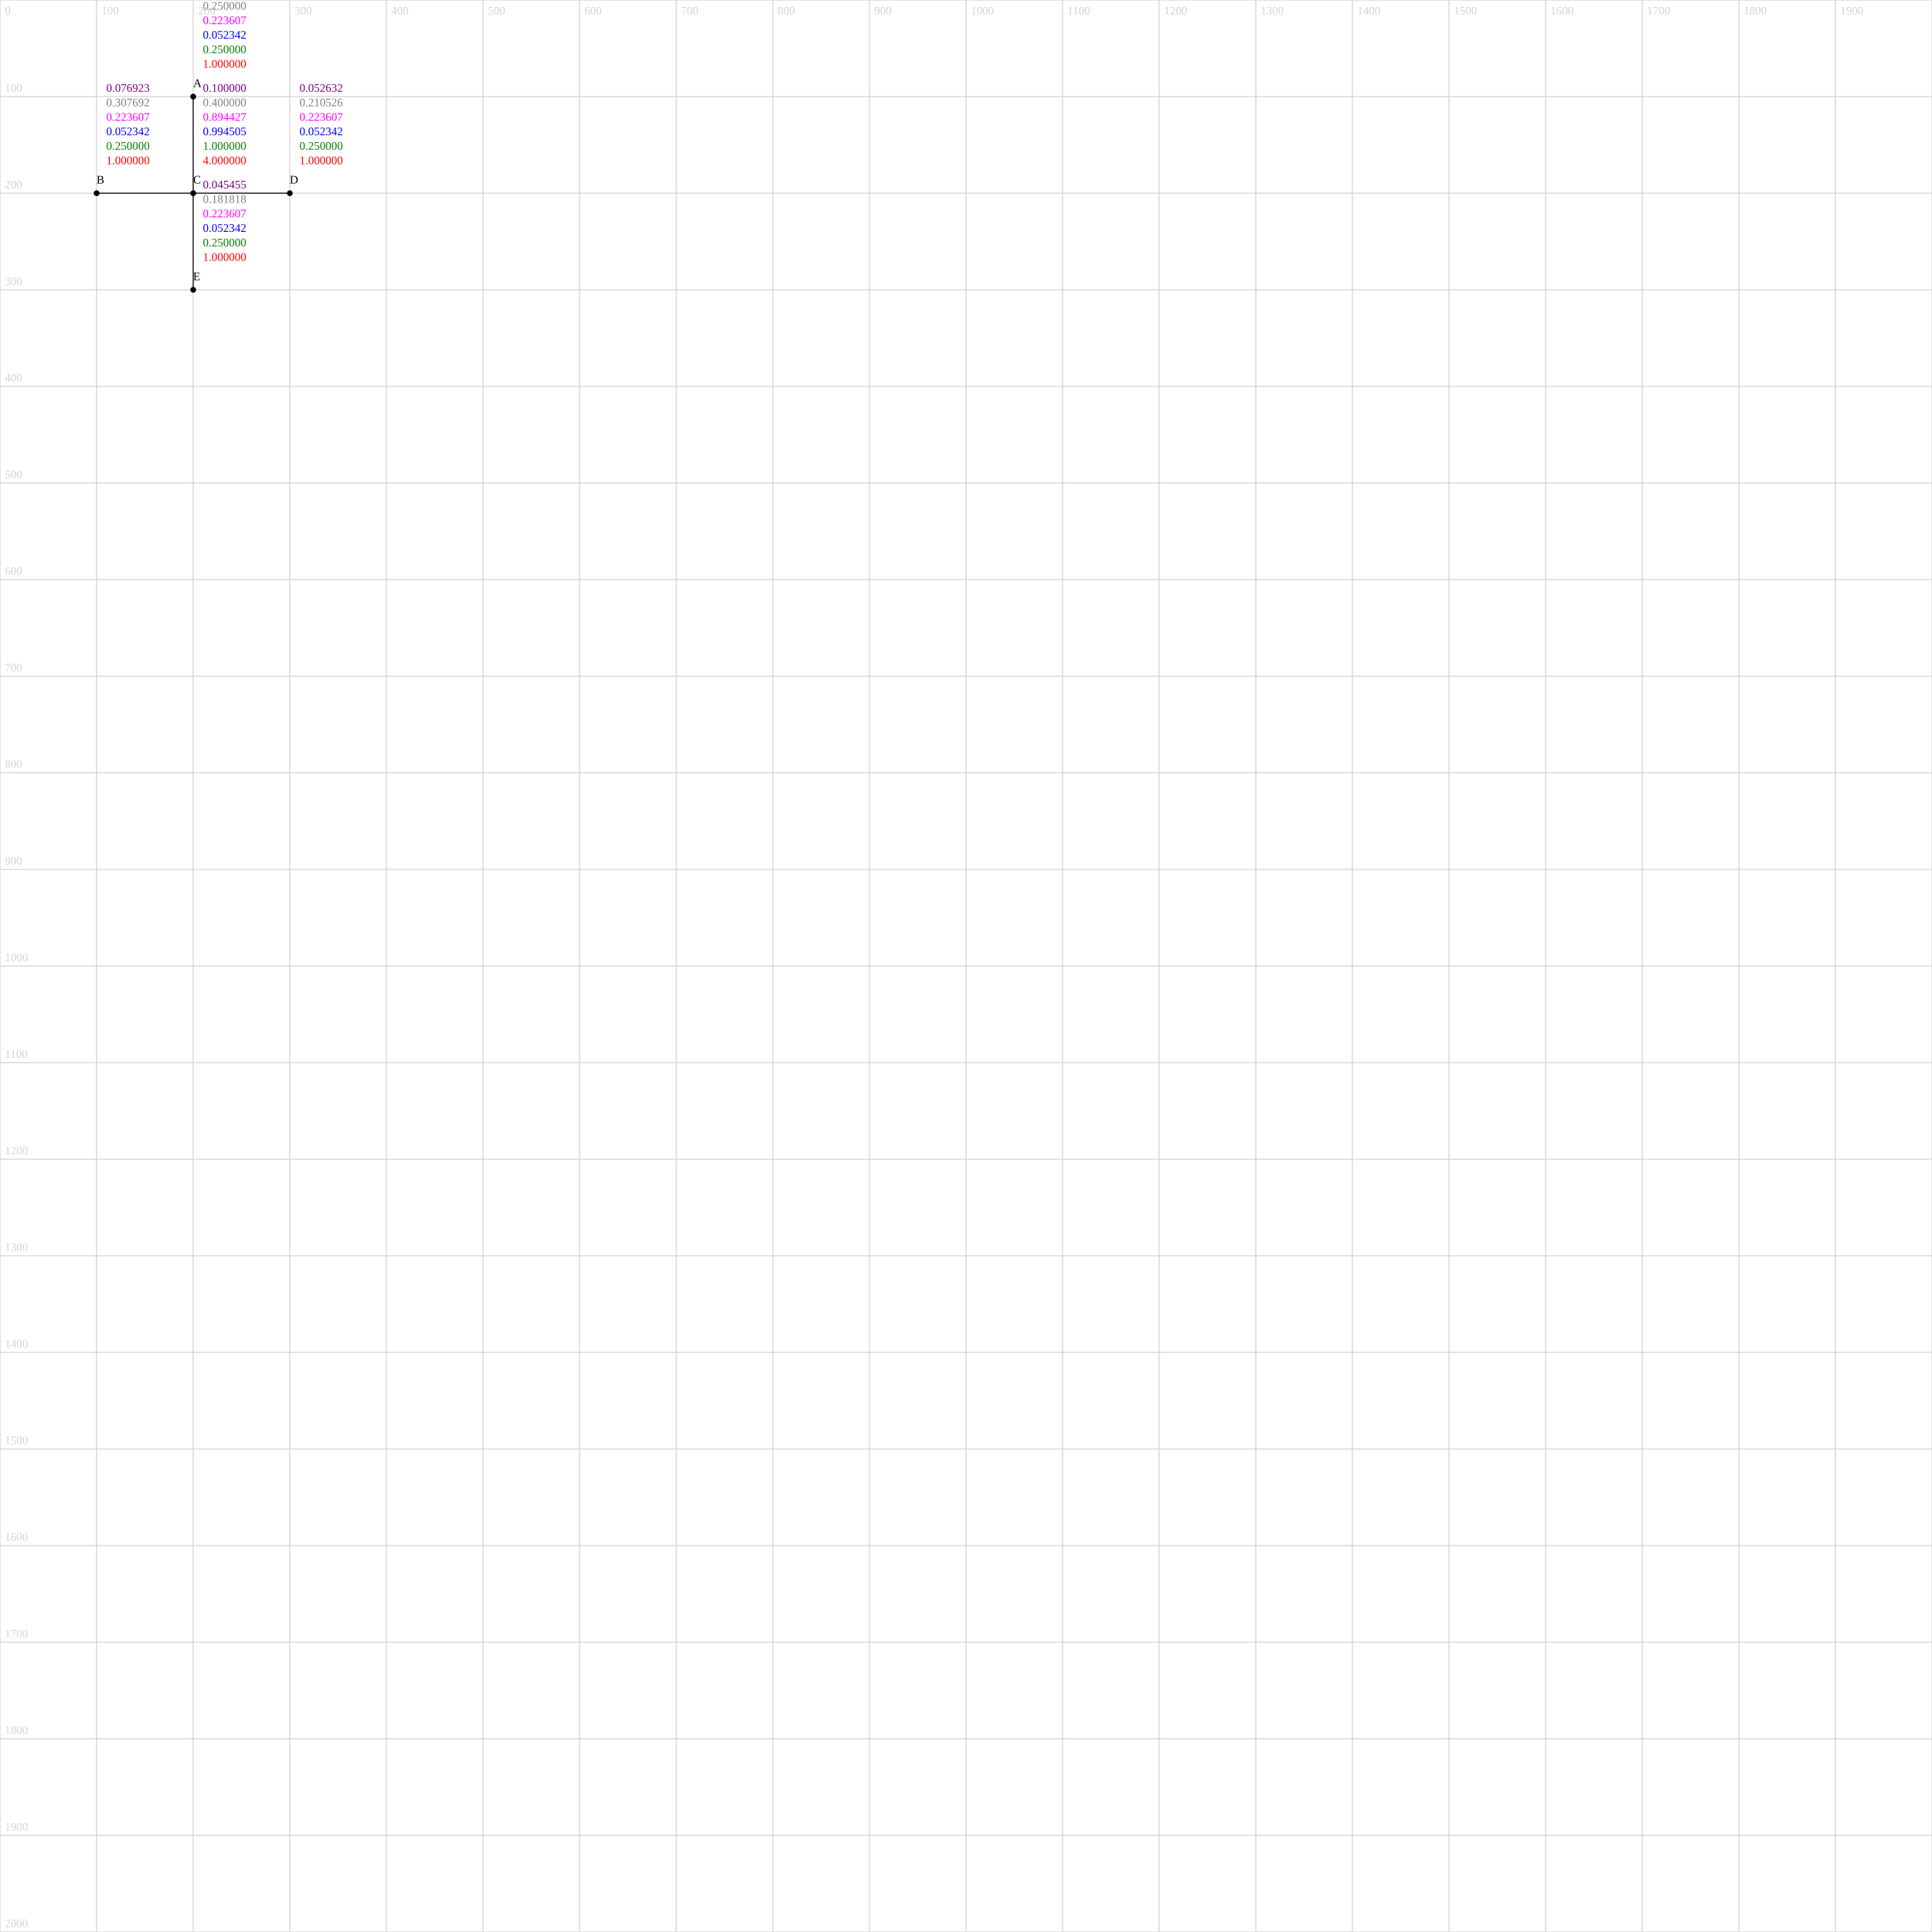
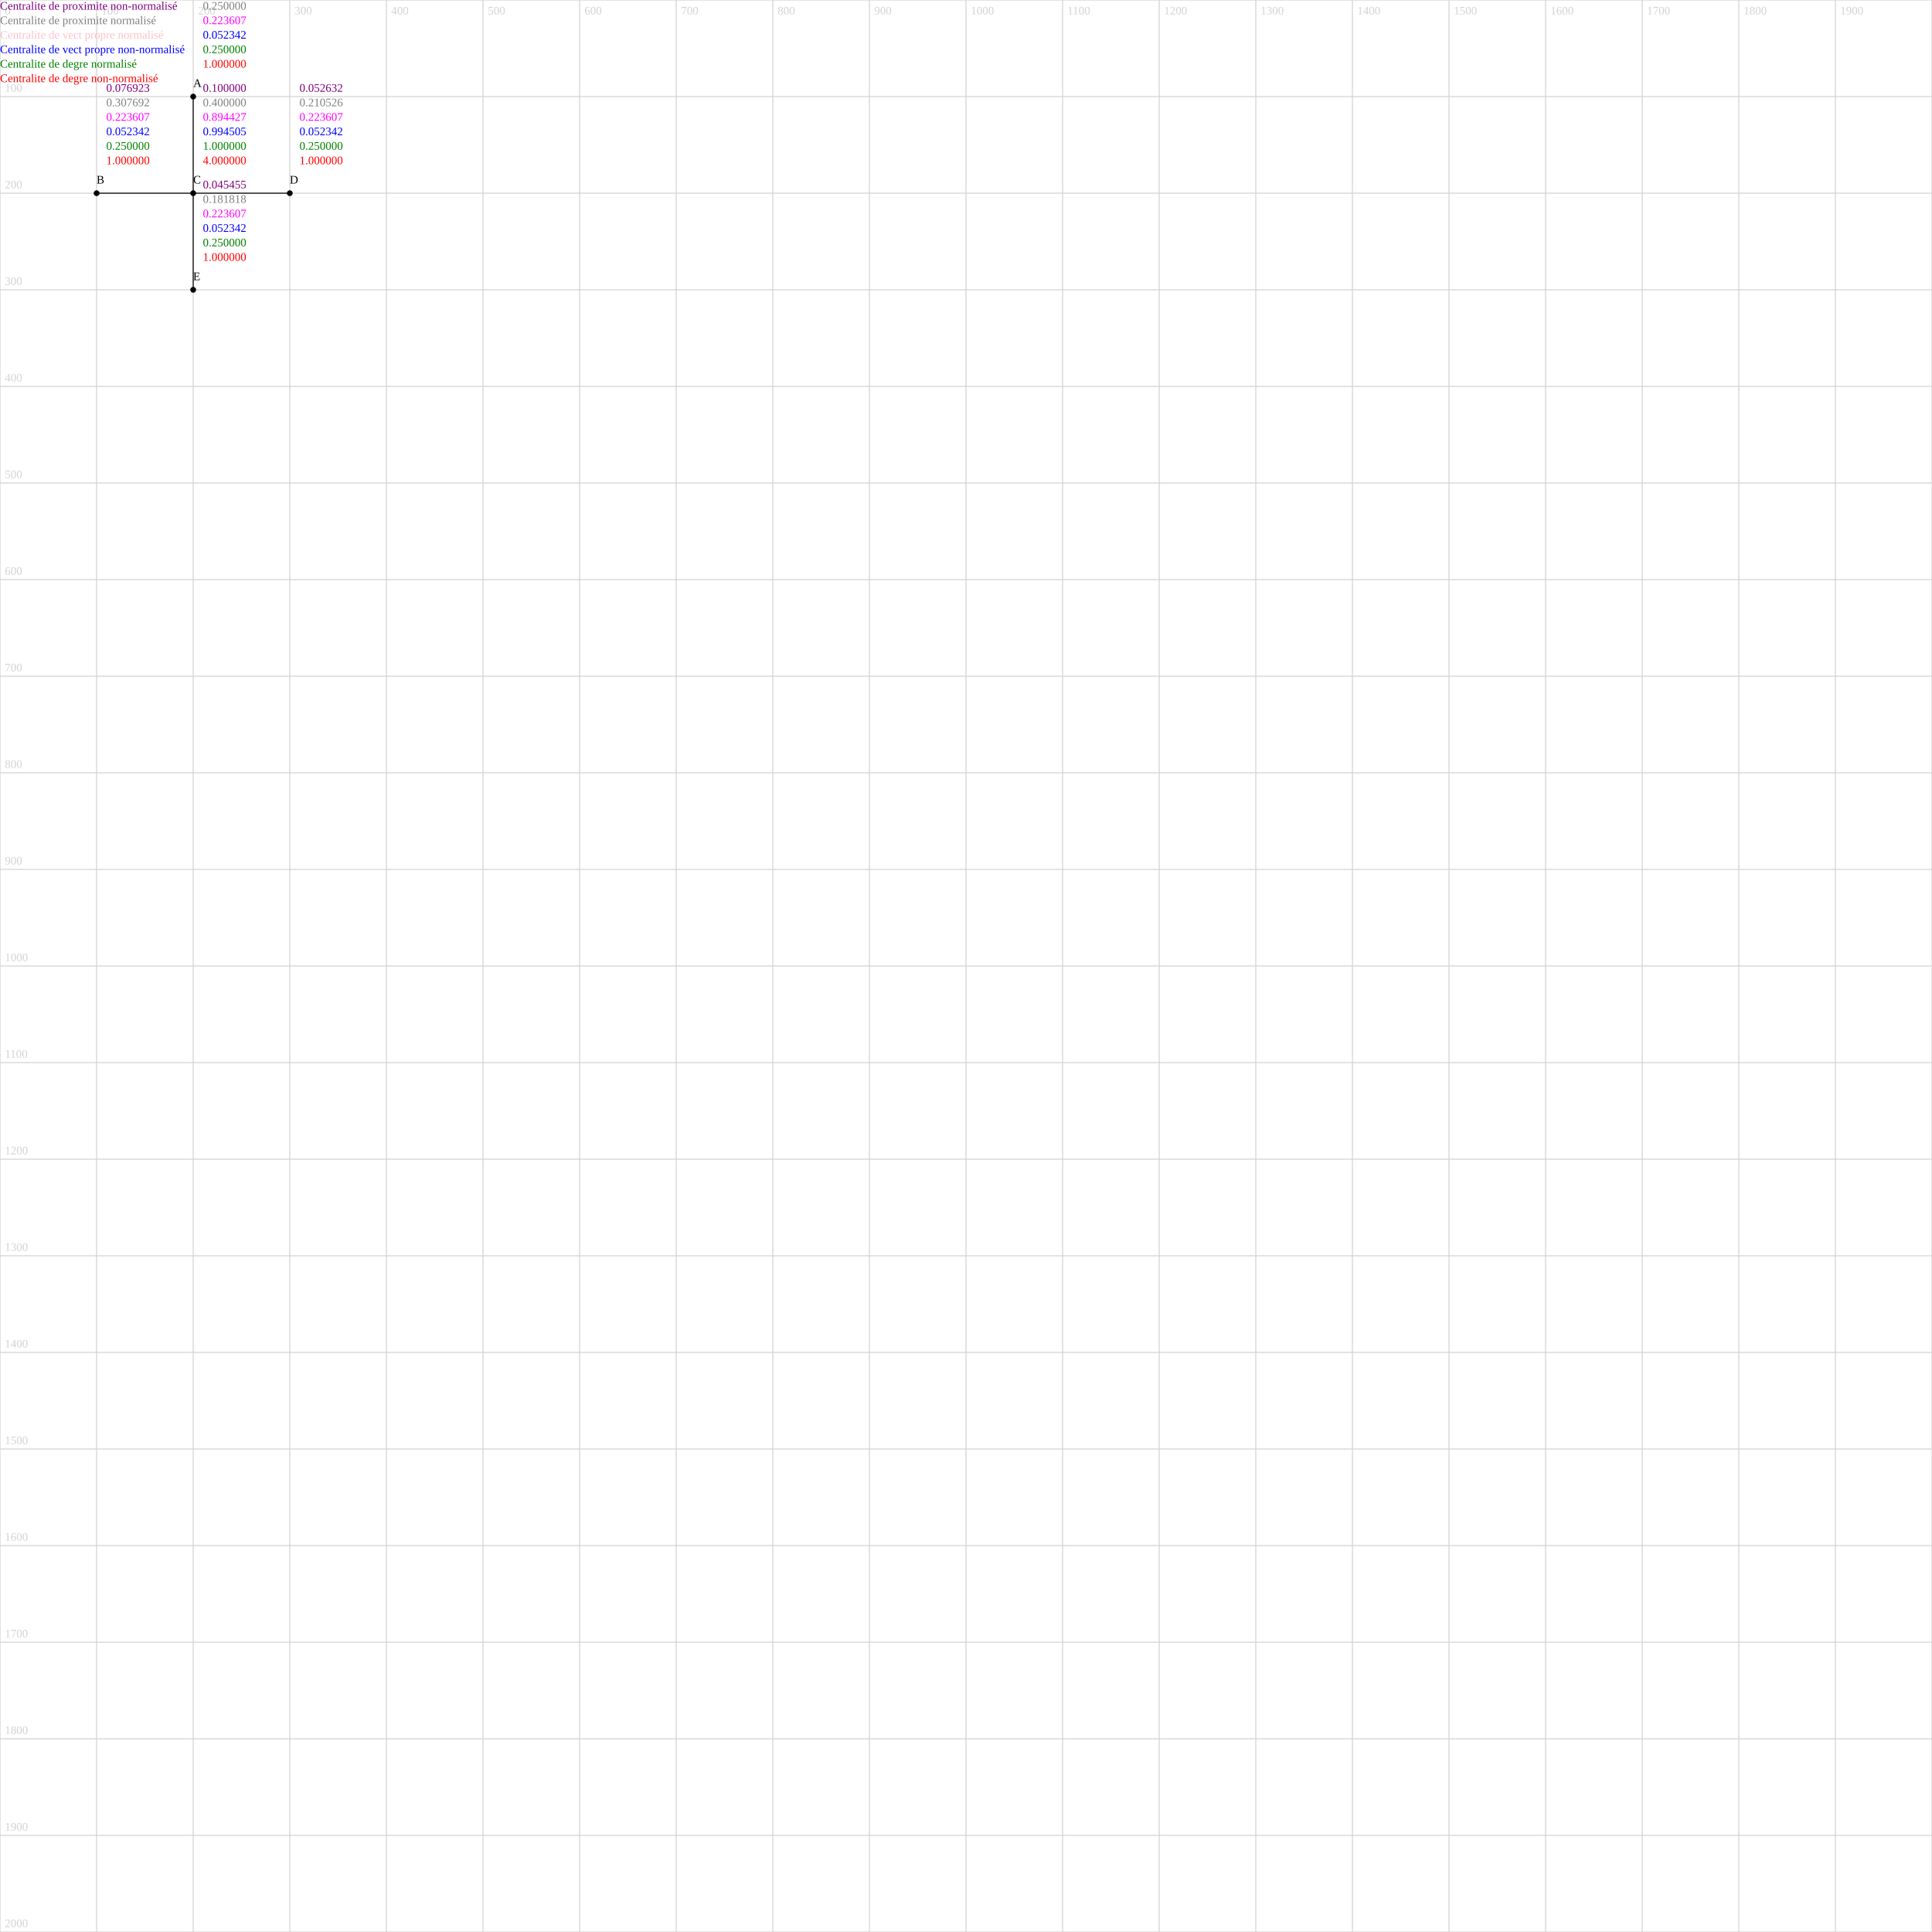
<svg xmlns="http://www.w3.org/2000/svg" version="1.1" width="2000" height="2000">
  <line x1="0" y1="0" x2="2000" y2="0" stroke="lightgrey" />
  <text x="5" y="-5" fill="lightgrey">0</text>
  <line x1="0" y1="100" x2="2000" y2="100" stroke="lightgrey" />
  <text x="5" y="95" fill="lightgrey">100</text>
  <line x1="0" y1="200" x2="2000" y2="200" stroke="lightgrey" />
  <text x="5" y="195" fill="lightgrey">200</text>
  <line x1="0" y1="300" x2="2000" y2="300" stroke="lightgrey" />
  <text x="5" y="295" fill="lightgrey">300</text>
  <line x1="0" y1="400" x2="2000" y2="400" stroke="lightgrey" />
  <text x="5" y="395" fill="lightgrey">400</text>
  <line x1="0" y1="500" x2="2000" y2="500" stroke="lightgrey" />
  <text x="5" y="495" fill="lightgrey">500</text>
  <line x1="0" y1="600" x2="2000" y2="600" stroke="lightgrey" />
  <text x="5" y="595" fill="lightgrey">600</text>
  <line x1="0" y1="700" x2="2000" y2="700" stroke="lightgrey" />
  <text x="5" y="695" fill="lightgrey">700</text>
  <line x1="0" y1="800" x2="2000" y2="800" stroke="lightgrey" />
  <text x="5" y="795" fill="lightgrey">800</text>
  <line x1="0" y1="900" x2="2000" y2="900" stroke="lightgrey" />
  <text x="5" y="895" fill="lightgrey">900</text>
  <line x1="0" y1="1000" x2="2000" y2="1000" stroke="lightgrey" />
  <text x="5" y="995" fill="lightgrey">1000</text>
  <line x1="0" y1="1100" x2="2000" y2="1100" stroke="lightgrey" />
  <text x="5" y="1095" fill="lightgrey">1100</text>
  <line x1="0" y1="1200" x2="2000" y2="1200" stroke="lightgrey" />
  <text x="5" y="1195" fill="lightgrey">1200</text>
  <line x1="0" y1="1300" x2="2000" y2="1300" stroke="lightgrey" />
  <text x="5" y="1295" fill="lightgrey">1300</text>
  <line x1="0" y1="1400" x2="2000" y2="1400" stroke="lightgrey" />
  <text x="5" y="1395" fill="lightgrey">1400</text>
  <line x1="0" y1="1500" x2="2000" y2="1500" stroke="lightgrey" />
  <text x="5" y="1495" fill="lightgrey">1500</text>
  <line x1="0" y1="1600" x2="2000" y2="1600" stroke="lightgrey" />
  <text x="5" y="1595" fill="lightgrey">1600</text>
  <line x1="0" y1="1700" x2="2000" y2="1700" stroke="lightgrey" />
  <text x="5" y="1695" fill="lightgrey">1700</text>
  <line x1="0" y1="1800" x2="2000" y2="1800" stroke="lightgrey" />
  <text x="5" y="1795" fill="lightgrey">1800</text>
  <line x1="0" y1="1900" x2="2000" y2="1900" stroke="lightgrey" />
  <text x="5" y="1895" fill="lightgrey">1900</text>
  <line x1="0" y1="2000" x2="2000" y2="2000" stroke="lightgrey" />
  <text x="5" y="1995" fill="lightgrey">2000</text>
  <line x1="0" y1="0" x2="0" y2="2000" stroke="lightgrey" />
  <text x="5" y="15" fill="lightgrey">0</text>
  <line x1="100" y1="0" x2="100" y2="2000" stroke="lightgrey" />
  <text x="105" y="15" fill="lightgrey">100</text>
  <line x1="200" y1="0" x2="200" y2="2000" stroke="lightgrey" />
  <text x="205" y="15" fill="lightgrey">200</text>
  <line x1="300" y1="0" x2="300" y2="2000" stroke="lightgrey" />
  <text x="305" y="15" fill="lightgrey">300</text>
  <line x1="400" y1="0" x2="400" y2="2000" stroke="lightgrey" />
  <text x="405" y="15" fill="lightgrey">400</text>
  <line x1="500" y1="0" x2="500" y2="2000" stroke="lightgrey" />
  <text x="505" y="15" fill="lightgrey">500</text>
  <line x1="600" y1="0" x2="600" y2="2000" stroke="lightgrey" />
  <text x="605" y="15" fill="lightgrey">600</text>
  <line x1="700" y1="0" x2="700" y2="2000" stroke="lightgrey" />
  <text x="705" y="15" fill="lightgrey">700</text>
  <line x1="800" y1="0" x2="800" y2="2000" stroke="lightgrey" />
  <text x="805" y="15" fill="lightgrey">800</text>
  <line x1="900" y1="0" x2="900" y2="2000" stroke="lightgrey" />
  <text x="905" y="15" fill="lightgrey">900</text>
  <line x1="1000" y1="0" x2="1000" y2="2000" stroke="lightgrey" />
  <text x="1005" y="15" fill="lightgrey">1000</text>
  <line x1="1100" y1="0" x2="1100" y2="2000" stroke="lightgrey" />
  <text x="1105" y="15" fill="lightgrey">1100</text>
  <line x1="1200" y1="0" x2="1200" y2="2000" stroke="lightgrey" />
  <text x="1205" y="15" fill="lightgrey">1200</text>
  <line x1="1300" y1="0" x2="1300" y2="2000" stroke="lightgrey" />
  <text x="1305" y="15" fill="lightgrey">1300</text>
  <line x1="1400" y1="0" x2="1400" y2="2000" stroke="lightgrey" />
  <text x="1405" y="15" fill="lightgrey">1400</text>
  <line x1="1500" y1="0" x2="1500" y2="2000" stroke="lightgrey" />
  <text x="1505" y="15" fill="lightgrey">1500</text>
  <line x1="1600" y1="0" x2="1600" y2="2000" stroke="lightgrey" />
  <text x="1605" y="15" fill="lightgrey">1600</text>
  <line x1="1700" y1="0" x2="1700" y2="2000" stroke="lightgrey" />
  <text x="1705" y="15" fill="lightgrey">1700</text>
  <line x1="1800" y1="0" x2="1800" y2="2000" stroke="lightgrey" />
  <text x="1805" y="15" fill="lightgrey">1800</text>
  <line x1="1900" y1="0" x2="1900" y2="2000" stroke="lightgrey" />
  <text x="1905" y="15" fill="lightgrey">1900</text>
  <line x1="2000" y1="0" x2="2000" y2="2000" stroke="lightgrey" />
  <text x="2005" y="15" fill="lightgrey">2000</text>
+   <text x="0" y="10" fill="purple">Centralite de proximite non-normalisé</text>
+   <text x="0" y="25" fill="gray">Centralite de proximite normalisé</text>
+   <text x="0" y="40" fill="pink">Centralite de vect propre normalisé</text>
+   <text x="0" y="55" fill="blue">Centralite de vect propre non-normalisé</text>
+   <text x="0" y="70" fill="green">Centralite de degre normalisé</text>
+   <text x="0" y="85" fill="red">Centralite de degre non-normalisé</text>
  <circle cx="200" cy="100" r="3" fill="black" />
  <text x="200" y="90" fill="black">A</text>
  <text x="210" y="70" fill="red">1.000000</text>
  <text x="210" y="55" fill="green">0.250000</text>
  <text x="210" y="40" fill="blue">0.052342</text>
  <text x="210" y="25" fill="magenta">0.223607</text>
  <text x="210" y="10" fill="gray">0.250000</text>
  <text x="210" y="-5" fill="purple">0.062500</text>
  <circle cx="100" cy="200" r="3" fill="black" />
  <text x="100" y="190" fill="black">B</text>
  <text x="110" y="170" fill="red">1.000000</text>
  <text x="110" y="155" fill="green">0.250000</text>
  <text x="110" y="140" fill="blue">0.052342</text>
  <text x="110" y="125" fill="magenta">0.223607</text>
  <text x="110" y="110" fill="gray">0.307692</text>
  <text x="110" y="95" fill="purple">0.076923</text>
  <circle cx="200" cy="200" r="3" fill="black" />
  <text x="200" y="190" fill="black">C</text>
  <text x="210" y="170" fill="red">4.000000</text>
  <text x="210" y="155" fill="green">1.000000</text>
  <text x="210" y="140" fill="blue">0.994505</text>
  <text x="210" y="125" fill="magenta">0.894427</text>
  <text x="210" y="110" fill="gray">0.400000</text>
  <text x="210" y="95" fill="purple">0.100000</text>
  <circle cx="300" cy="200" r="3" fill="black" />
  <text x="300" y="190" fill="black">D</text>
  <text x="310" y="170" fill="red">1.000000</text>
  <text x="310" y="155" fill="green">0.250000</text>
  <text x="310" y="140" fill="blue">0.052342</text>
  <text x="310" y="125" fill="magenta">0.223607</text>
  <text x="310" y="110" fill="gray">0.210526</text>
  <text x="310" y="95" fill="purple">0.052632</text>
  <circle cx="200" cy="300" r="3" fill="black" />
  <text x="200" y="290" fill="black">E</text>
  <text x="210" y="270" fill="red">1.000000</text>
  <text x="210" y="255" fill="green">0.250000</text>
  <text x="210" y="240" fill="blue">0.052342</text>
  <text x="210" y="225" fill="magenta">0.223607</text>
  <text x="210" y="210" fill="gray">0.181818</text>
  <text x="210" y="195" fill="purple">0.045455</text>
  <line x1="200" y1="100" x2="200" y2="200" stroke="black" />
  <line x1="100" y1="200" x2="200" y2="200" stroke="black" />
  <line x1="200" y1="200" x2="300" y2="200" stroke="black" />
  <line x1="200" y1="200" x2="200" y2="300" stroke="black" />
</svg>
